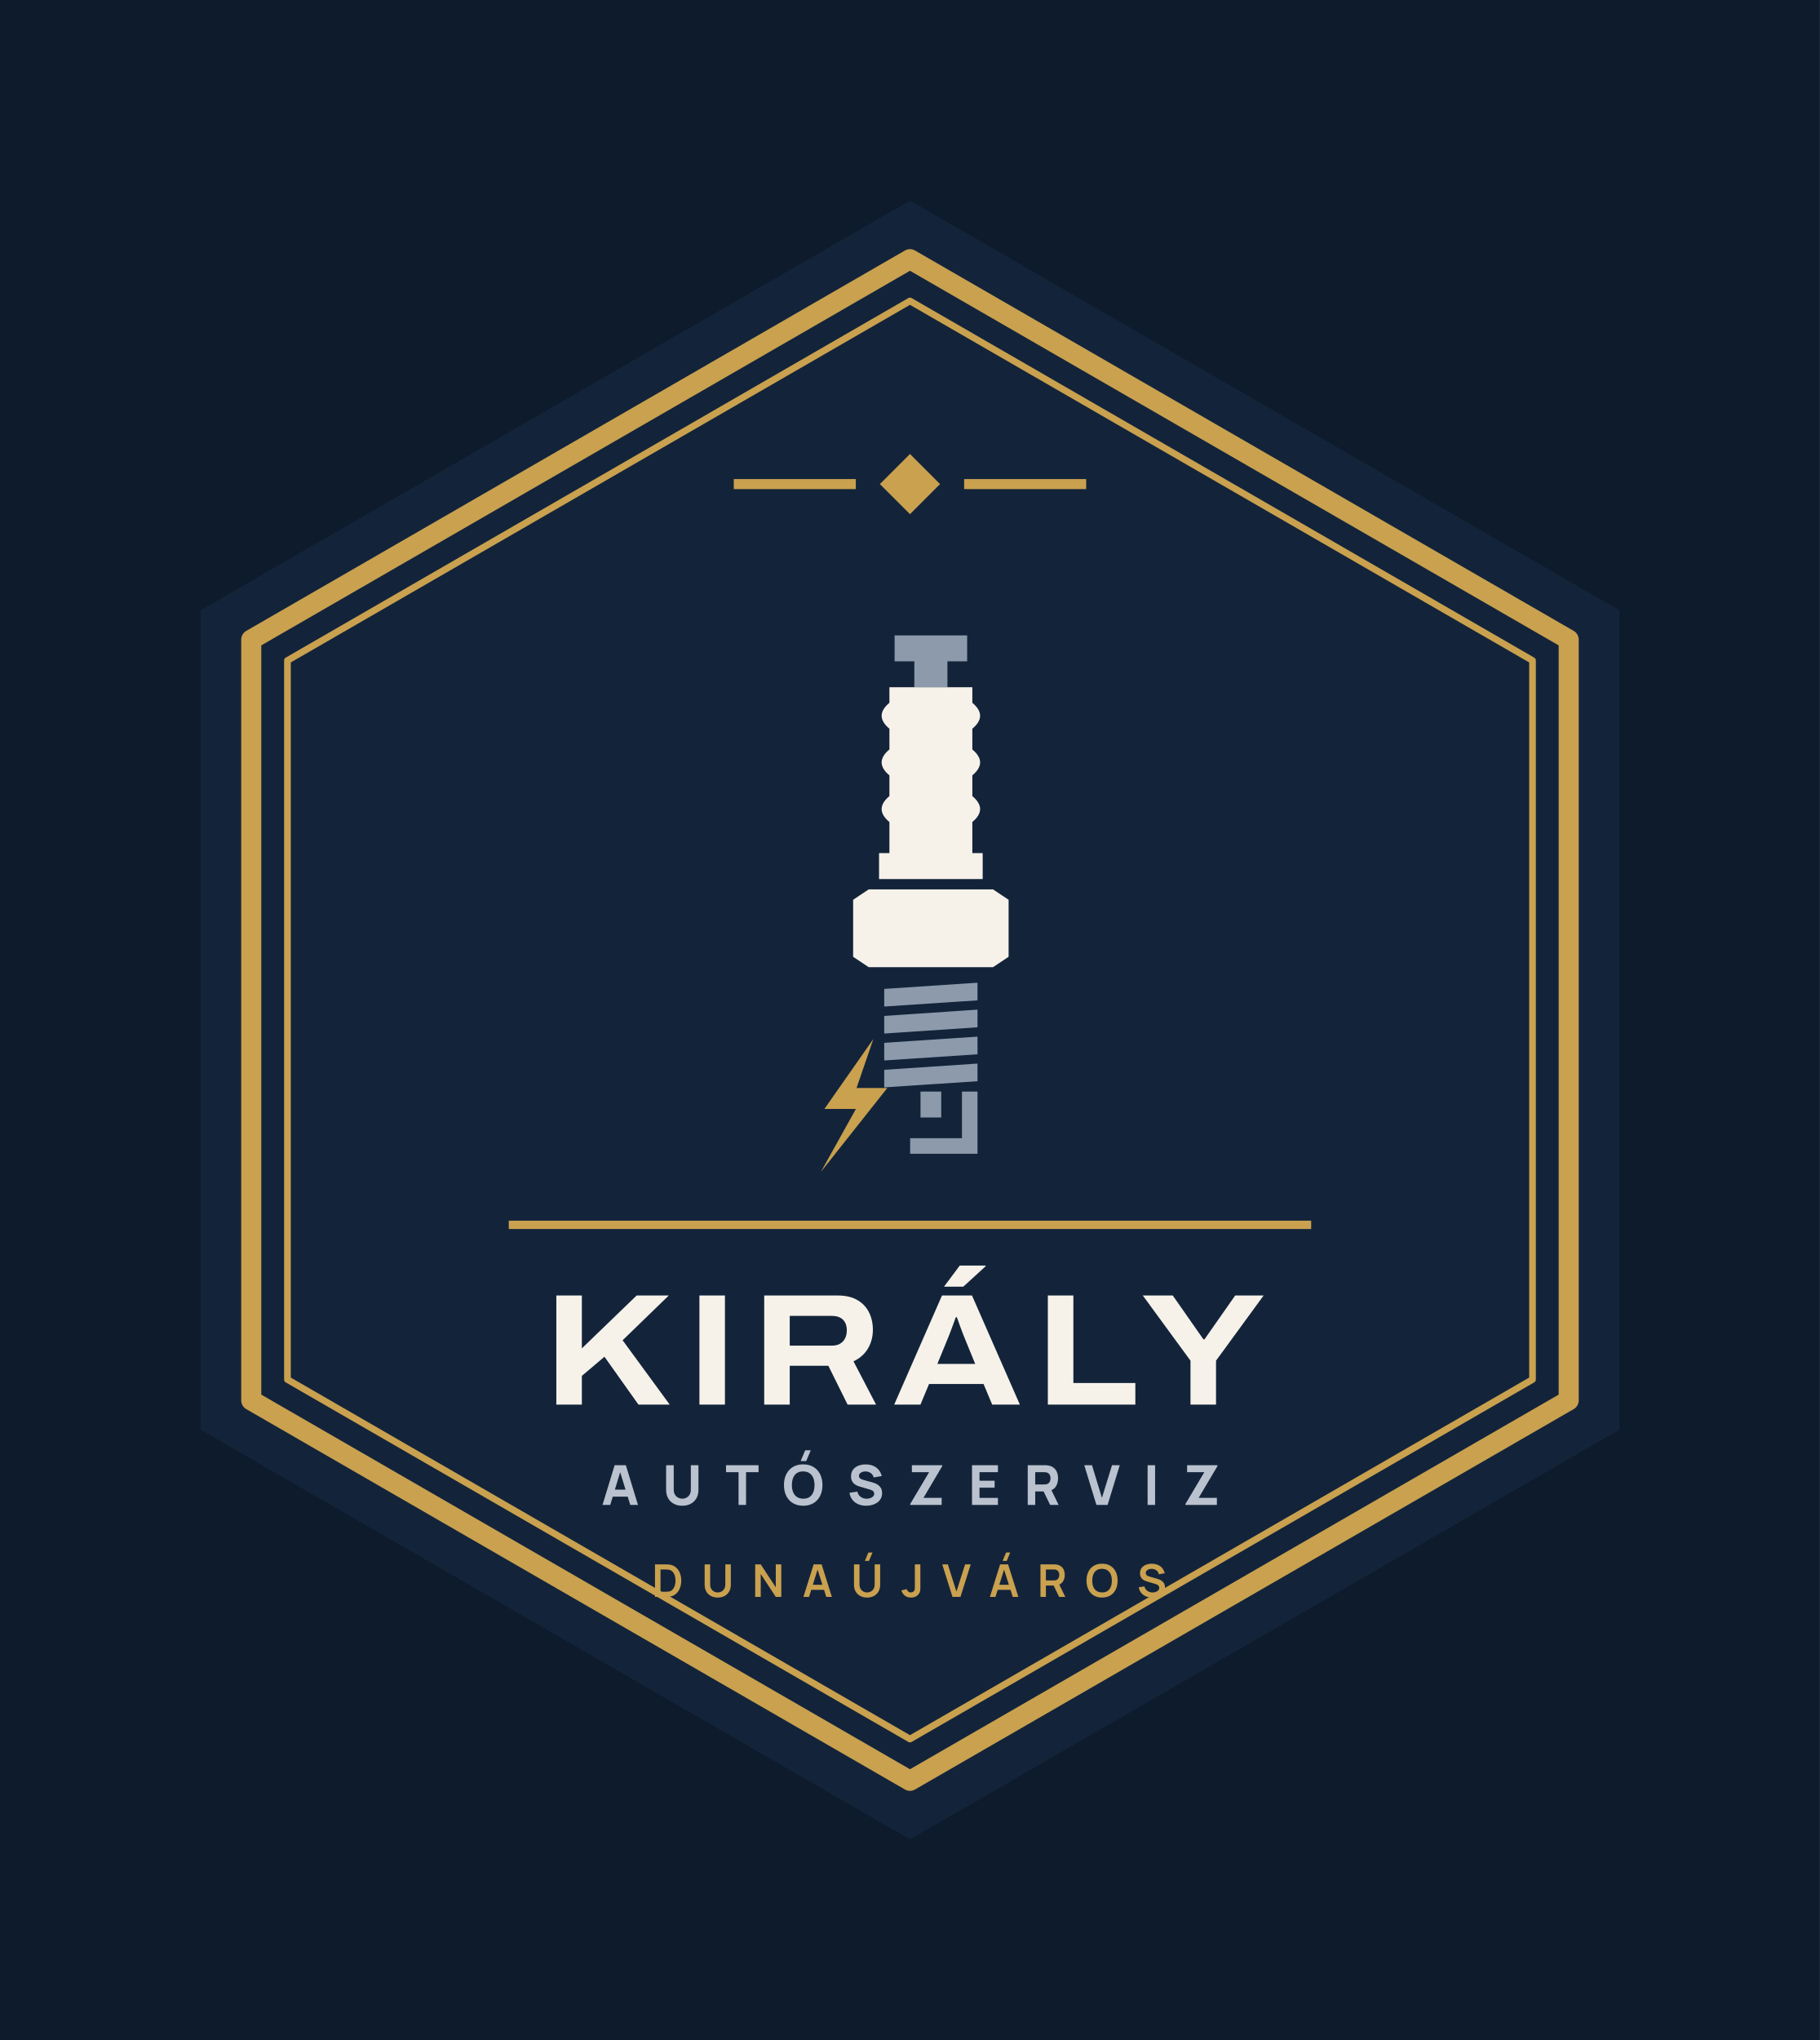
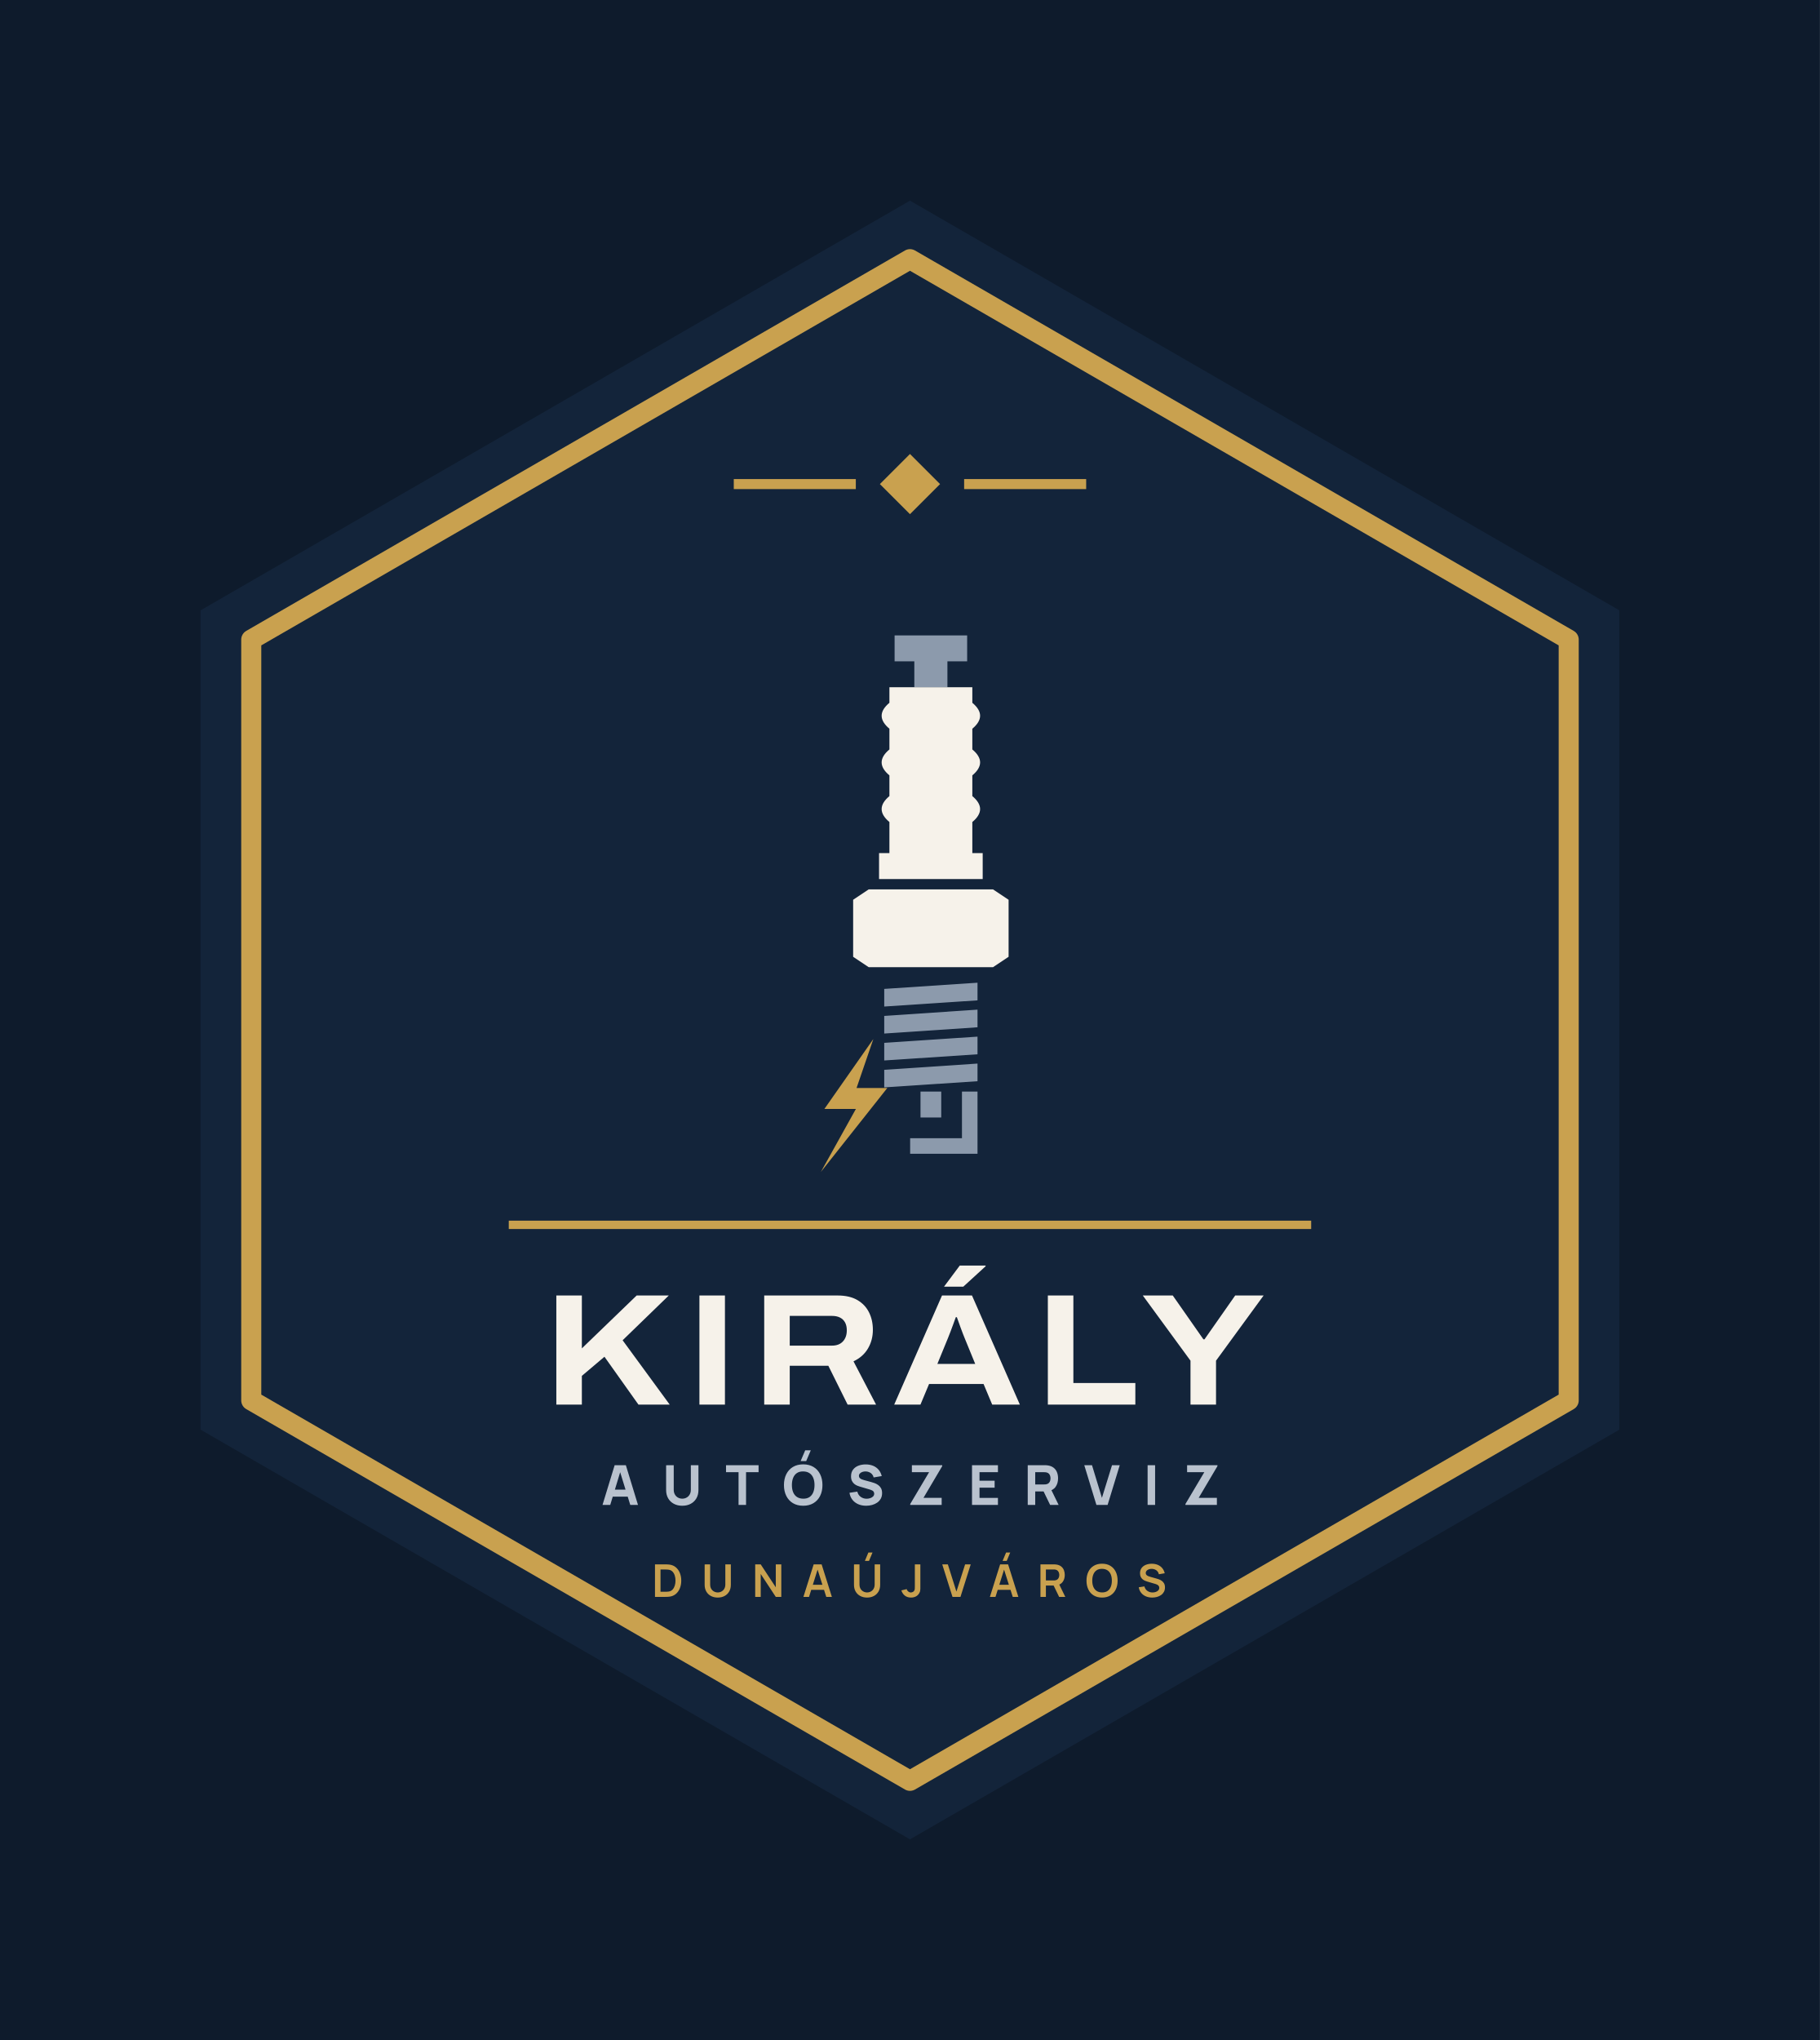
<svg xmlns="http://www.w3.org/2000/svg" viewBox="-8.87 -22 217.74 244" width="870.96" height="976">
  <rect x="-8.87" y="-22" width="217.74" height="244" fill="#0E1B2C" />
  <path d="M100 2 L184.87 51 L184.87 149 L100 198 L15.13 149 L15.13 51Z" fill="#13243A" />
  <path d="M100 9 L178.81 54.5 L178.81 145.5 L100 191 L21.19 145.5 L21.19 54.5Z" fill="none" stroke="#C9A14F" stroke-width="2.4" stroke-linejoin="round" />
-   <path d="M100 14 L174.48 57 L174.48 143 L100 186 L25.52 143 L25.52 57Z" fill="none" stroke="#C9A14F" stroke-width=".8" stroke-linejoin="round" />
  <path d="M100 32.3 L103.6 35.9 L100 39.5 L96.4 35.9Z" fill="#C9A14F" />
  <rect x="78.92" y="35.3" width="14.6" height="1.2" fill="#C9A14F" />
  <rect x="106.48" y="35.3" width="14.6" height="1.2" fill="#C9A14F" />
  <path d="M98.16 54H106.84V57.1H104.48V60.2H100.52V57.1H98.16Z" fill="#8C9AAC" />
  <path d="M97.54 60.2H107.46V62.06Q109.32 63.61 107.46 65.16V67.64Q109.32 69.19 107.46 70.74V73.22Q109.32 74.77 107.46 76.32V80.04H108.7V83.14H96.3V80.04H97.54V76.32Q95.68 74.77 97.54 73.22V70.74Q95.68 69.19 97.54 67.64V65.16Q95.68 63.61 97.54 62.06Z" fill="#F6F2EA" />
  <path d="M93.2 85.62L95.06 84.38H109.94L111.8 85.62V92.44L109.94 93.68H95.06L93.2 92.44Z" fill="#F6F2EA" />
  <path d="M96.92 96.28L108.08 95.54V97.65L96.92 98.39Z" fill="#8C9AAC" />
  <path d="M96.92 99.51L108.08 98.76V100.87L96.92 101.62Z" fill="#8C9AAC" />
  <path d="M96.92 102.73L108.08 101.99V104.1L96.92 104.84Z" fill="#8C9AAC" />
  <path d="M96.92 105.96L108.08 105.21V107.32L96.92 108.06Z" fill="#8C9AAC" />
  <rect x="101.26" y="108.56" width="2.48" height="3.1" fill="#8C9AAC" />
  <path d="M106.22 108.56H108.08V116H100.02V114.14H106.22Z" fill="#8C9AAC" />
  <path d="M95.62 102.27L89.76 110.64H93.53L89.34 118.17L97.29 108.13H93.61Z" fill="#C9A14F" />
  <rect x="52" y="124" width="96" height="1" fill="#C9A14F" />
  <path d="M57.69 146.0V132.951H60.744V139.277L67.3 132.951H71.145L65.621 138.306L71.253 146.0H67.513L63.448 140.278L60.744 142.565V146.0ZM74.809 146.0V132.951H77.863V146.0ZM82.561 146.0V132.951H91.342Q92.769 132.951 93.7 133.492Q94.631 134.034 95.096 134.962Q95.561 135.889 95.561 137.057Q95.561 138.289 94.977 139.285Q94.393 140.282 93.243 140.827L95.942 146.0H92.538L90.233 141.357H85.615V146.0ZM85.615 138.947H90.674Q91.508 138.947 91.975 138.448Q92.442 137.949 92.442 137.113Q92.442 136.564 92.236 136.181Q92.029 135.798 91.636 135.595Q91.242 135.392 90.674 135.392H85.615ZM98.113 146.0 103.832 132.951H107.419L113.146 146.0H109.836L108.803 143.533H102.285L101.254 146.0ZM103.277 141.135H107.805L106.534 138.031Q106.453 137.834 106.322 137.497Q106.191 137.161 106.054 136.783Q105.917 136.404 105.796 136.066Q105.674 135.728 105.61 135.547H105.483Q105.352 135.917 105.174 136.397Q104.997 136.876 104.83 137.32Q104.663 137.763 104.548 138.038ZM104.074 131.893 105.954 129.374H109.041L109.054 129.451L106.382 131.893ZM116.495 146.0V132.951H119.549V143.417H126.963V146.0ZM133.561 146.0V140.748L127.855 132.951H131.44L135.105 138.193H135.238L138.909 132.951H142.31L136.616 140.748V146.0Z" fill="#F6F2EA" />
  <path d="M63.215 158.0 64.667 153.248H66.007L67.459 158.0H66.535L65.241 153.809H65.413L64.139 158.0ZM64.086 157.01V156.172H66.594V157.01ZM72.759 158.099Q72.184 158.099 71.749 157.866Q71.313 157.634 71.069 157.211Q70.825 156.789 70.825 156.218V153.255L71.736 153.248V156.211Q71.736 156.446 71.815 156.637Q71.894 156.828 72.034 156.967Q72.174 157.106 72.361 157.18Q72.547 157.254 72.759 157.254Q72.976 157.254 73.163 157.178Q73.349 157.102 73.488 156.964Q73.626 156.825 73.704 156.634Q73.782 156.442 73.782 156.211V153.248H74.692V156.218Q74.692 156.789 74.448 157.211Q74.204 157.634 73.768 157.866Q73.333 158.099 72.759 158.099ZM79.491 158.0V154.086H77.992V153.248H81.886V154.086H80.388V158.0ZM87.585 152.753H86.919L87.467 151.466H88.133ZM87.226 158.099Q86.513 158.099 85.996 157.789Q85.48 157.479 85.201 156.921Q84.922 156.363 84.922 155.624Q84.922 154.885 85.201 154.327Q85.48 153.769 85.996 153.459Q86.513 153.149 87.226 153.149Q87.939 153.149 88.455 153.459Q88.971 153.769 89.25 154.327Q89.529 154.885 89.529 155.624Q89.529 156.363 89.25 156.921Q88.971 157.479 88.455 157.789Q87.939 158.099 87.226 158.099ZM87.226 157.254Q87.678 157.261 87.978 157.06Q88.278 156.858 88.429 156.489Q88.579 156.119 88.579 155.624Q88.579 155.129 88.429 154.766Q88.278 154.403 87.978 154.202Q87.678 154 87.226 153.994Q86.774 153.987 86.473 154.189Q86.173 154.39 86.023 154.759Q85.873 155.129 85.873 155.624Q85.873 156.119 86.023 156.482Q86.173 156.845 86.473 157.046Q86.774 157.248 87.226 157.254ZM94.756 158.099Q94.228 158.099 93.804 157.913Q93.38 157.726 93.108 157.378Q92.836 157.03 92.763 156.548L93.7 156.409Q93.799 156.819 94.11 157.04Q94.42 157.261 94.816 157.261Q95.037 157.261 95.245 157.191Q95.453 157.122 95.586 156.987Q95.72 156.852 95.72 156.654Q95.72 156.581 95.698 156.513Q95.677 156.446 95.628 156.386Q95.578 156.327 95.487 156.274Q95.397 156.221 95.258 156.178L94.024 155.815Q93.885 155.776 93.702 155.703Q93.519 155.631 93.347 155.495Q93.176 155.36 93.062 155.137Q92.948 154.915 92.948 154.575Q92.948 154.096 93.189 153.779Q93.43 153.463 93.832 153.307Q94.235 153.152 94.723 153.156Q95.215 153.162 95.601 153.324Q95.987 153.486 96.248 153.794Q96.509 154.103 96.624 154.548L95.654 154.713Q95.601 154.482 95.459 154.324Q95.317 154.165 95.121 154.083Q94.925 154 94.71 153.994Q94.499 153.987 94.312 154.052Q94.126 154.116 94.009 154.238Q93.892 154.36 93.892 154.528Q93.892 154.684 93.987 154.781Q94.083 154.878 94.228 154.938Q94.374 154.997 94.525 155.037L95.35 155.261Q95.535 155.31 95.76 155.391Q95.984 155.472 96.19 155.616Q96.396 155.759 96.53 155.994Q96.664 156.228 96.664 156.588Q96.664 156.97 96.504 157.256Q96.344 157.541 96.073 157.728Q95.802 157.914 95.461 158.007Q95.119 158.099 94.756 158.099ZM100.03 158.0V157.888L102.287 154.086H100.228V153.248H103.858V153.36L101.614 157.155H103.792V158.0ZM107.422 158.0V153.248H110.524V154.086H108.319V155.103H110.128V155.941H108.319V157.162H110.524V158.0ZM114.088 158.0V153.248H116.094Q116.163 153.248 116.281 153.253Q116.398 153.258 116.49 153.274Q116.916 153.34 117.188 153.555Q117.46 153.769 117.589 154.094Q117.718 154.419 117.718 154.819Q117.718 155.416 117.421 155.84Q117.124 156.264 116.49 156.363L116.094 156.39H114.985V158.0ZM116.767 158.0 115.83 156.066 116.754 155.888 117.784 158.0ZM114.985 155.551H116.055Q116.124 155.551 116.206 155.545Q116.289 155.538 116.358 155.518Q116.54 155.469 116.639 155.352Q116.738 155.235 116.776 155.091Q116.814 154.947 116.814 154.819Q116.814 154.69 116.776 154.547Q116.738 154.403 116.639 154.286Q116.54 154.169 116.358 154.119Q116.289 154.099 116.206 154.093Q116.124 154.086 116.055 154.086H114.985ZM122.305 158.0 120.853 153.248H121.777L122.965 157.155L124.173 153.248H125.097L123.645 158.0ZM128.43 158.0V153.248H129.327V158.0ZM132.957 158.0V157.888L135.214 154.086H133.155V153.248H136.785V153.36L134.541 157.155H136.719V158.0Z" fill="#B9C2CE" />
  <path d="M69.493 169.0V165.112H70.731Q70.781 165.112 70.926 165.115Q71.071 165.117 71.205 165.135Q71.668 165.192 71.987 165.462Q72.306 165.731 72.471 166.146Q72.635 166.561 72.635 167.056Q72.635 167.551 72.471 167.966Q72.306 168.381 71.987 168.651Q71.668 168.92 71.205 168.977Q71.071 168.994 70.926 168.997Q70.78 169.0 70.731 169.0ZM70.154 168.386H70.731Q70.813 168.386 70.939 168.381Q71.064 168.377 71.162 168.358Q71.438 168.305 71.61 168.111Q71.783 167.917 71.865 167.639Q71.947 167.362 71.947 167.056Q71.947 166.739 71.863 166.461Q71.779 166.183 71.605 165.994Q71.431 165.805 71.162 165.754Q71.064 165.733 70.938 165.729Q70.812 165.726 70.731 165.726H70.154ZM77.001 169.081Q76.538 169.081 76.185 168.892Q75.832 168.703 75.634 168.361Q75.435 168.018 75.435 167.556V165.116L76.094 165.112V167.538Q76.094 167.758 76.168 167.931Q76.243 168.103 76.37 168.224Q76.498 168.344 76.661 168.406Q76.825 168.469 77.001 168.469Q77.182 168.469 77.346 168.405Q77.509 168.342 77.636 168.221Q77.762 168.101 77.835 167.928Q77.909 167.756 77.909 167.538V165.112H78.567V167.556Q78.567 168.018 78.369 168.36Q78.171 168.703 77.818 168.892Q77.465 169.081 77.001 169.081ZM81.483 169.0V165.112H82.142L83.945 167.853V165.112H84.604V169.0H83.945L82.142 166.259V169.0ZM87.251 169.0 88.476 165.112H89.43L90.656 169.0H89.986L88.874 165.512H89.018L87.921 169.0ZM87.935 168.157V167.549H89.976V168.157ZM95.099 164.693H94.605L95.022 163.695H95.516ZM94.867 169.081Q94.404 169.081 94.051 168.892Q93.698 168.703 93.5 168.361Q93.301 168.018 93.301 167.556V165.116L93.96 165.112V167.538Q93.96 167.758 94.034 167.931Q94.109 168.103 94.236 168.224Q94.364 168.344 94.527 168.406Q94.691 168.469 94.867 168.469Q95.048 168.469 95.212 168.405Q95.375 168.342 95.502 168.221Q95.628 168.101 95.701 167.928Q95.775 167.756 95.775 167.538V165.112H96.433V167.556Q96.433 168.018 96.235 168.36Q96.036 168.703 95.684 168.892Q95.331 169.081 94.867 169.081ZM100.127 169.08Q99.681 169.08 99.386 168.848Q99.091 168.616 98.971 168.222L99.613 168.069Q99.644 168.233 99.787 168.352Q99.931 168.471 100.102 168.471Q100.216 168.471 100.344 168.41Q100.471 168.349 100.531 168.214Q100.57 168.127 100.577 168.007Q100.583 167.888 100.583 167.729V165.112H101.242V167.729Q101.242 167.909 101.24 168.045Q101.239 168.181 101.213 168.301Q101.188 168.421 101.113 168.549Q100.954 168.825 100.697 168.953Q100.439 169.08 100.127 169.08ZM105.087 169.0 103.861 165.112H104.531L105.557 168.369L106.596 165.112H107.267L106.041 169.0ZM111.577 164.693H111.083L111.499 163.695H111.993ZM109.561 169.0 110.787 165.112H111.74L112.966 169.0H112.296L111.184 165.512H111.328L110.231 169.0ZM110.245 168.157V167.549H112.286V168.157ZM115.611 169.0V165.112H117.218Q117.275 165.112 117.364 165.116Q117.454 165.12 117.529 165.134Q117.866 165.186 118.086 165.359Q118.306 165.532 118.413 165.794Q118.519 166.057 118.519 166.377Q118.519 166.854 118.279 167.195Q118.039 167.537 117.542 167.618L117.265 167.643H116.261V169.0ZM117.844 169.0 117.078 167.418 117.74 167.272 118.582 169.0ZM116.261 167.034H117.191Q117.246 167.034 117.313 167.028Q117.379 167.023 117.438 167.007Q117.599 166.966 117.692 166.864Q117.784 166.762 117.823 166.632Q117.862 166.502 117.862 166.377Q117.862 166.253 117.823 166.123Q117.784 165.993 117.692 165.891Q117.599 165.788 117.438 165.747Q117.379 165.732 117.313 165.726Q117.246 165.721 117.191 165.721H116.261ZM122.981 169.081Q122.398 169.081 121.981 168.826Q121.564 168.572 121.342 168.115Q121.119 167.659 121.119 167.056Q121.119 166.453 121.342 165.997Q121.564 165.54 121.981 165.286Q122.398 165.031 122.981 165.031Q123.563 165.031 123.98 165.286Q124.397 165.54 124.619 165.997Q124.842 166.453 124.842 167.056Q124.842 167.659 124.619 168.115Q124.397 168.572 123.98 168.826Q123.563 169.081 122.981 169.081ZM122.981 168.467Q123.372 168.472 123.632 168.296Q123.893 168.12 124.023 167.801Q124.153 167.481 124.153 167.056Q124.153 166.631 124.023 166.316Q123.893 166 123.632 165.825Q123.372 165.649 122.981 165.645Q122.589 165.64 122.329 165.816Q122.069 165.991 121.939 166.311Q121.809 166.631 121.808 167.056Q121.807 167.481 121.937 167.796Q122.068 168.111 122.328 168.287Q122.589 168.463 122.981 168.467ZM128.982 169.081Q128.556 169.081 128.215 168.933Q127.873 168.784 127.653 168.507Q127.433 168.231 127.372 167.849L128.048 167.747Q128.134 168.093 128.402 168.282Q128.671 168.472 129.022 168.472Q129.23 168.472 129.414 168.406Q129.598 168.341 129.712 168.216Q129.827 168.091 129.827 167.913Q129.827 167.83 129.8 167.762Q129.773 167.694 129.721 167.64Q129.669 167.586 129.586 167.542Q129.504 167.497 129.394 167.464L128.391 167.168Q128.261 167.13 128.111 167.066Q127.96 167.002 127.827 166.89Q127.694 166.779 127.608 166.605Q127.523 166.43 127.523 166.173Q127.523 165.797 127.714 165.543Q127.905 165.288 128.227 165.161Q128.549 165.033 128.945 165.035Q129.344 165.04 129.657 165.174Q129.971 165.307 130.181 165.56Q130.391 165.813 130.478 166.174L129.778 166.294Q129.736 166.089 129.612 165.945Q129.489 165.801 129.312 165.725Q129.135 165.649 128.936 165.645Q128.741 165.64 128.575 165.702Q128.41 165.763 128.308 165.876Q128.207 165.989 128.207 166.141Q128.207 166.285 128.293 166.375Q128.379 166.464 128.508 166.518Q128.638 166.571 128.768 166.606L129.465 166.8Q129.608 166.838 129.786 166.903Q129.964 166.968 130.128 167.084Q130.293 167.2 130.4 167.389Q130.507 167.578 130.507 167.868Q130.507 168.171 130.382 168.399Q130.258 168.627 130.043 168.778Q129.829 168.929 129.555 169.005Q129.281 169.081 128.982 169.081Z" fill="#C9A14F" />
</svg>
